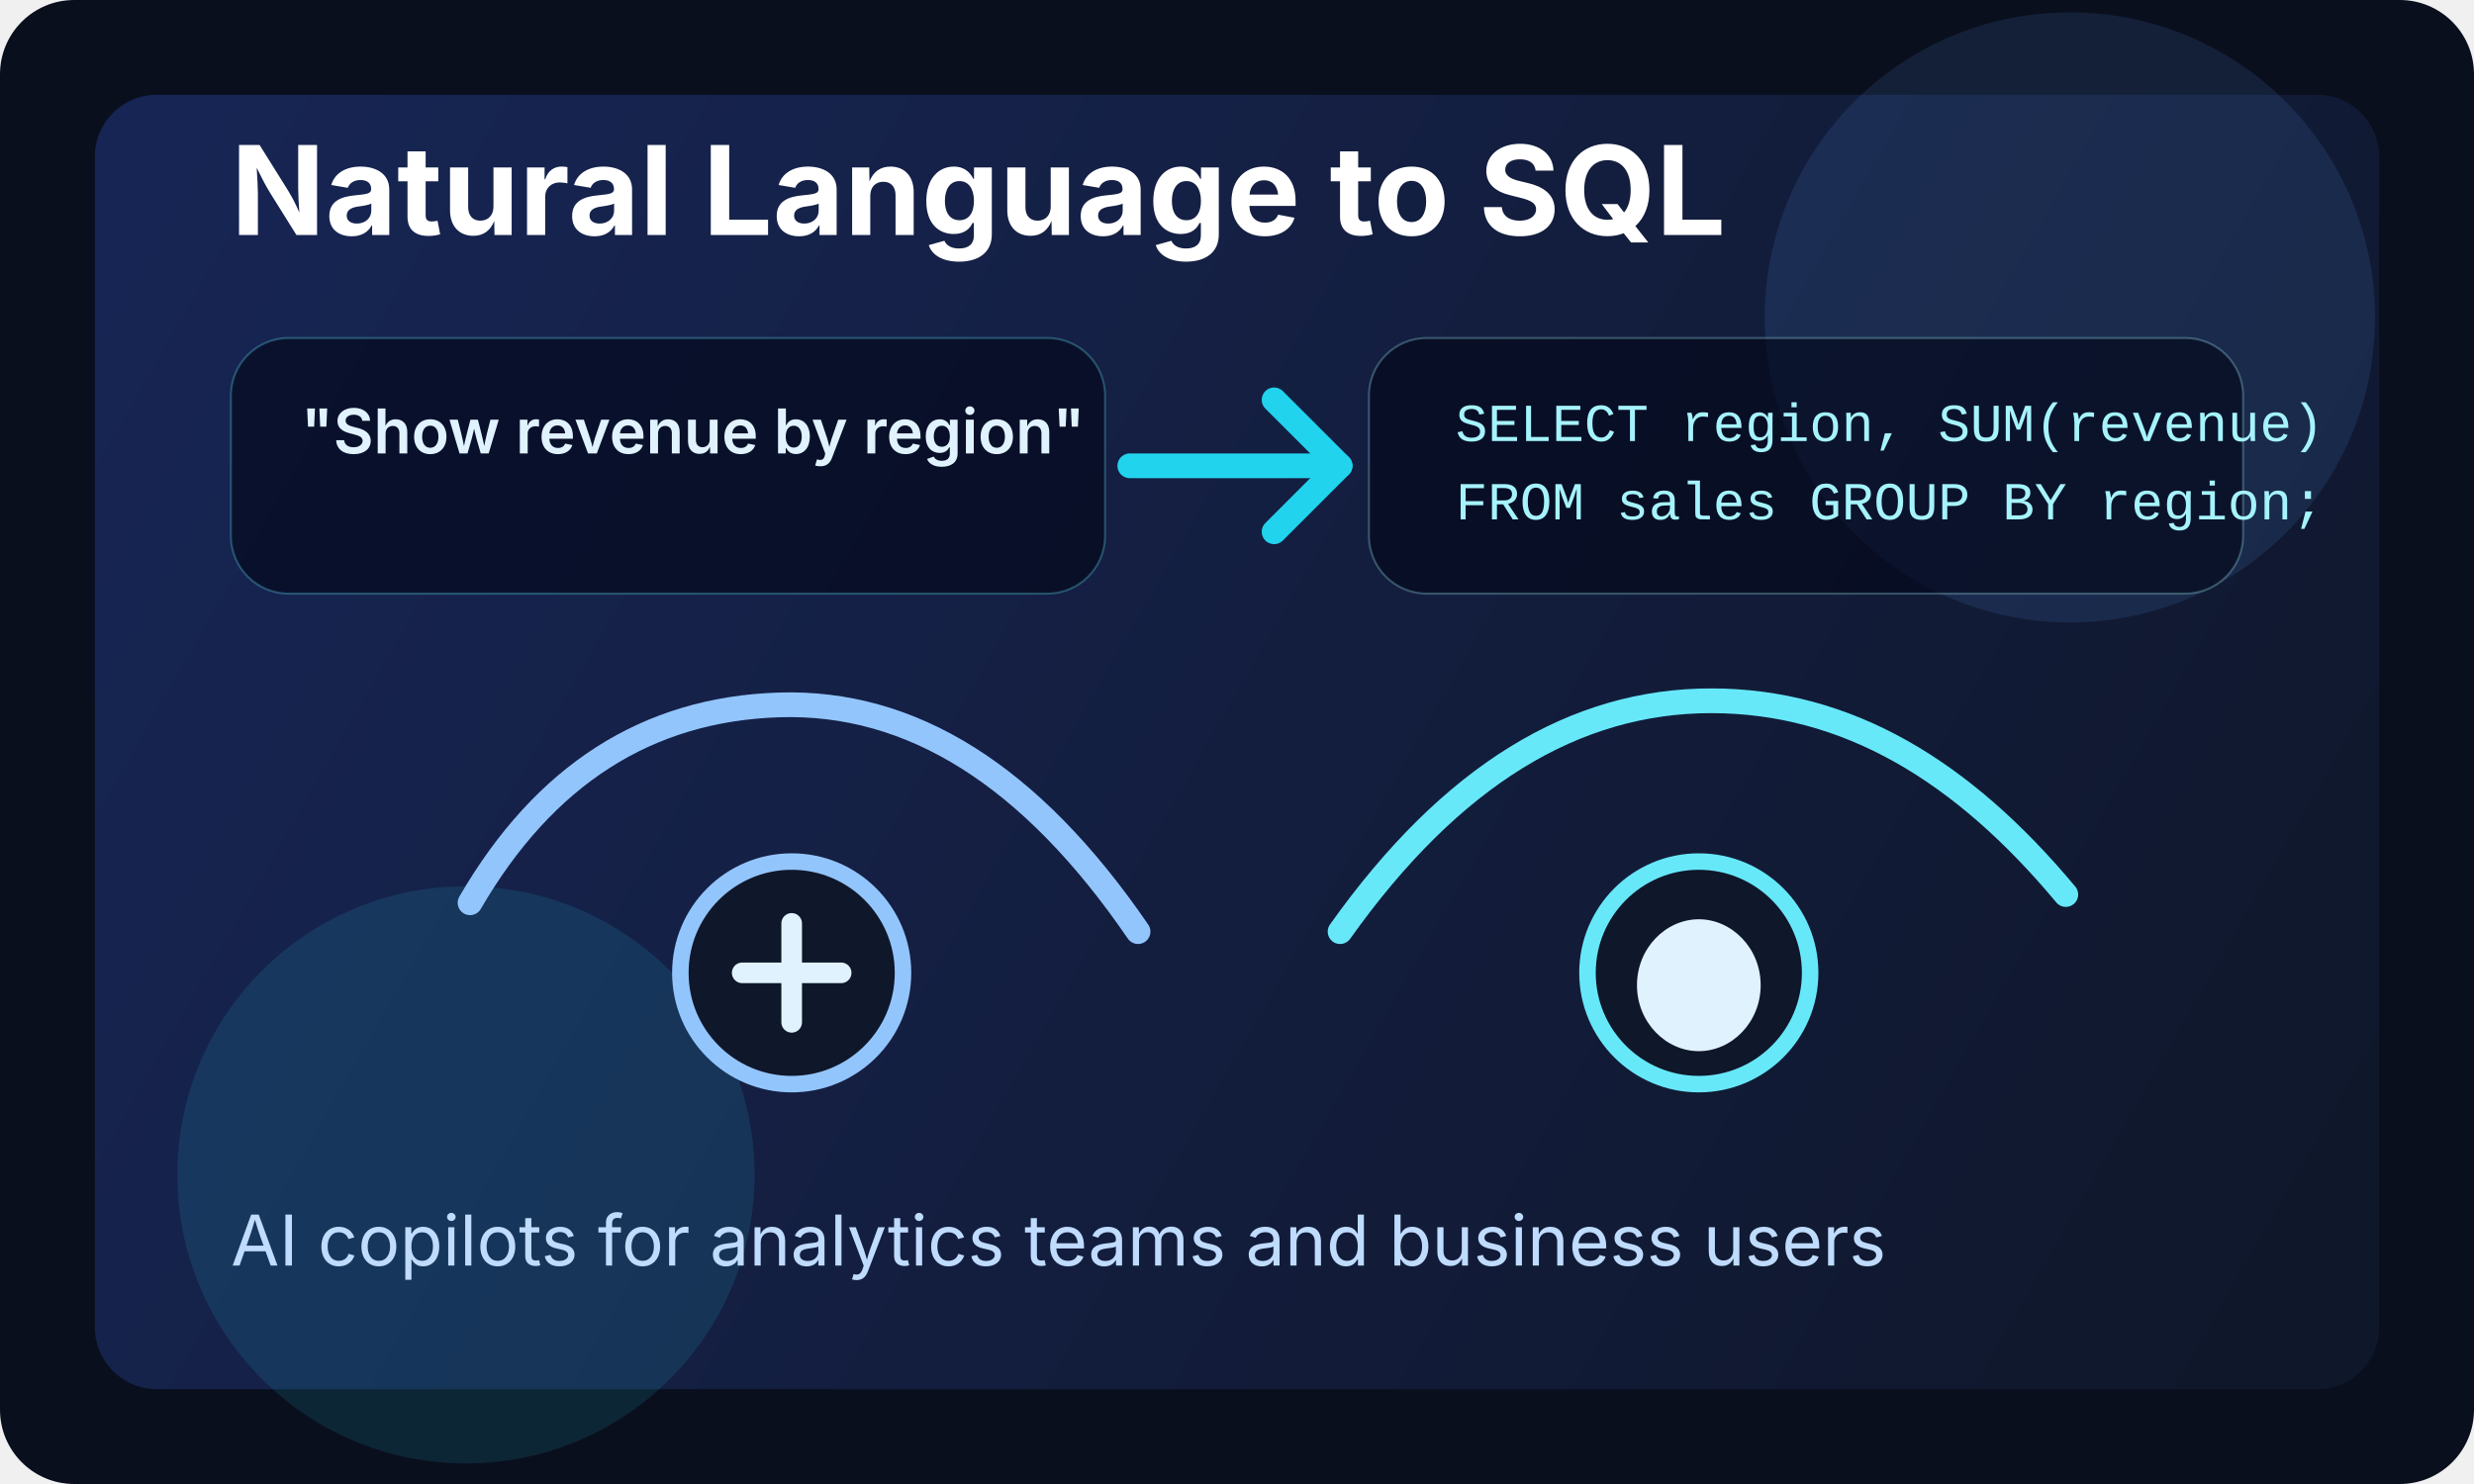
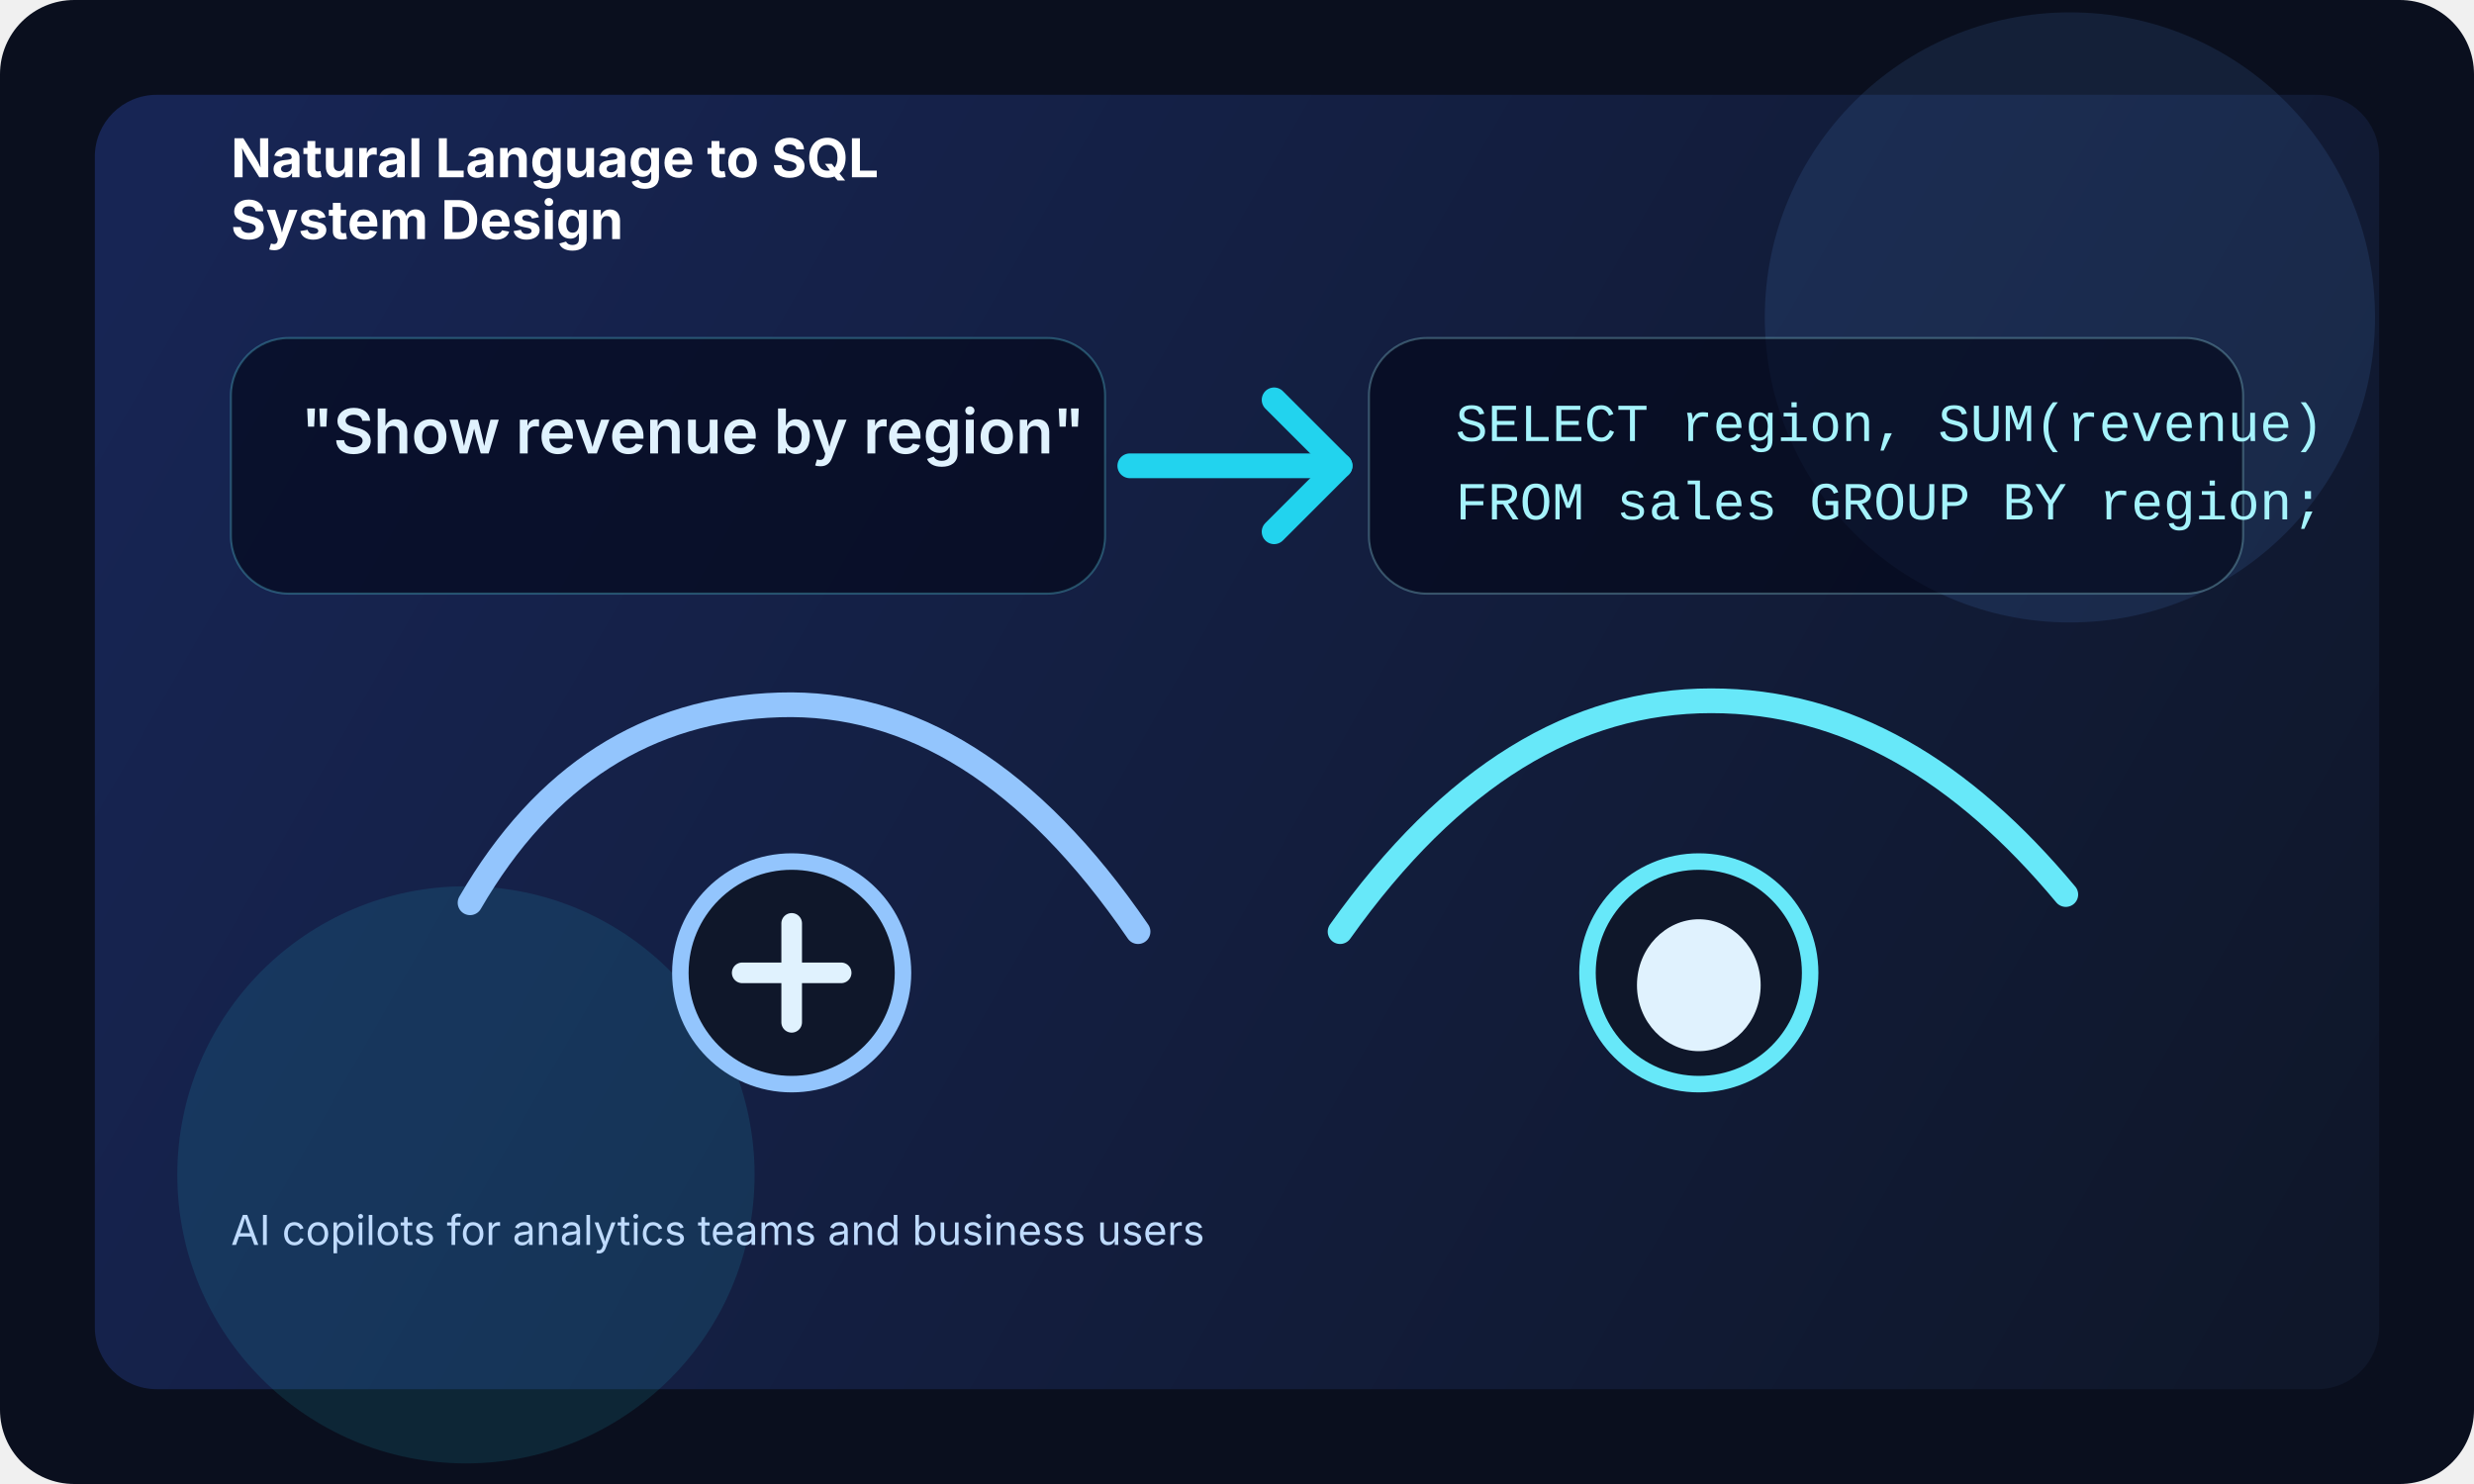
<svg xmlns="http://www.w3.org/2000/svg" width="1200" height="720" viewBox="0 0 1200 720" fill="none">
  <rect width="1200" height="720" rx="36" fill="#0A0F1E" />
  <rect x="46" y="46" width="1108" height="628" rx="30" fill="url(#bg)" />
  <circle cx="1004" cy="154" r="148" fill="#60A5FA" fill-opacity="0.12" />
  <circle cx="226" cy="570" r="140" fill="#22D3EE" fill-opacity="0.12" />
  <rect x="112" y="164" width="424" height="124" rx="28" fill="#020617" fill-opacity="0.62" stroke="#67E8F9" stroke-opacity="0.28" />
  <rect x="664" y="164" width="424" height="124" rx="28" fill="#020617" fill-opacity="0.62" stroke="#A5F3FC" stroke-opacity="0.28" />
  <text x="146" y="220" fill="#E0F2FE" font-family="Inter, Arial, sans-serif" font-size="30" font-weight="600">"Show revenue by region"</text>
  <text x="706" y="214" fill="#A5F3FC" font-family="'Courier New', monospace" font-size="26">SELECT region, SUM(revenue)</text>
  <text x="706" y="252" fill="#A5F3FC" font-family="'Courier New', monospace" font-size="26">FROM sales GROUP BY region;</text>
  <path d="M548 226H650" stroke="#22D3EE" stroke-width="12" stroke-linecap="round" />
  <path d="M618 194L650 226L618 258" stroke="#22D3EE" stroke-width="12" stroke-linecap="round" stroke-linejoin="round" />
  <path d="M228 438C264 376 314 344 378 342C442 340 500 376 552 452" stroke="#93C5FD" stroke-width="12" stroke-linecap="round" />
  <path d="M650 452C704 376 764 340 830 340C896 340 952 374 1002 434" stroke="#67E8F9" stroke-width="12" stroke-linecap="round" />
  <circle cx="384" cy="472" r="54" fill="#0F172A" stroke="#93C5FD" stroke-width="8" />
  <circle cx="824" cy="472" r="54" fill="#0F172A" stroke="#67E8F9" stroke-width="8" />
  <path d="M384 448V496" stroke="#E0F2FE" stroke-width="10" stroke-linecap="round" />
  <path d="M360 472H408" stroke="#E0F2FE" stroke-width="10" stroke-linecap="round" />
  <path d="M824 446C808 446 794 460 794 478C794 496 808 510 824 510C840 510 854 496 854 478C854 460 840 446 824 446Z" fill="#E0F2FE" />
-   <text x="112" y="114" fill="white" font-family="Inter, Arial, sans-serif" font-size="60" font-weight="700">Natural Language to SQL</text>
-   <text x="112" y="614" fill="#BFDBFE" font-family="Inter, Arial, sans-serif" font-size="34">AI copilots for analytics teams and business users</text>
+   <text x="112" y="86" fill="white" font-family="Inter, Arial, sans-serif" font-size="26" font-weight="700">Natural Language to SQL</text>
+   <text x="112" y="116" fill="white" font-family="Inter, Arial, sans-serif" font-size="26" font-weight="700">System Design</text>
+   <text x="112" y="604" fill="#BFDBFE" font-family="Inter, Arial, sans-serif" font-size="20">AI copilots for analytics teams and business users</text>
  <defs>
    <linearGradient id="bg" x1="90" y1="66" x2="1114" y2="654" gradientUnits="userSpaceOnUse">
      <stop stop-color="#172554" />
      <stop offset="1" stop-color="#0F172A" />
    </linearGradient>
  </defs>
</svg>
